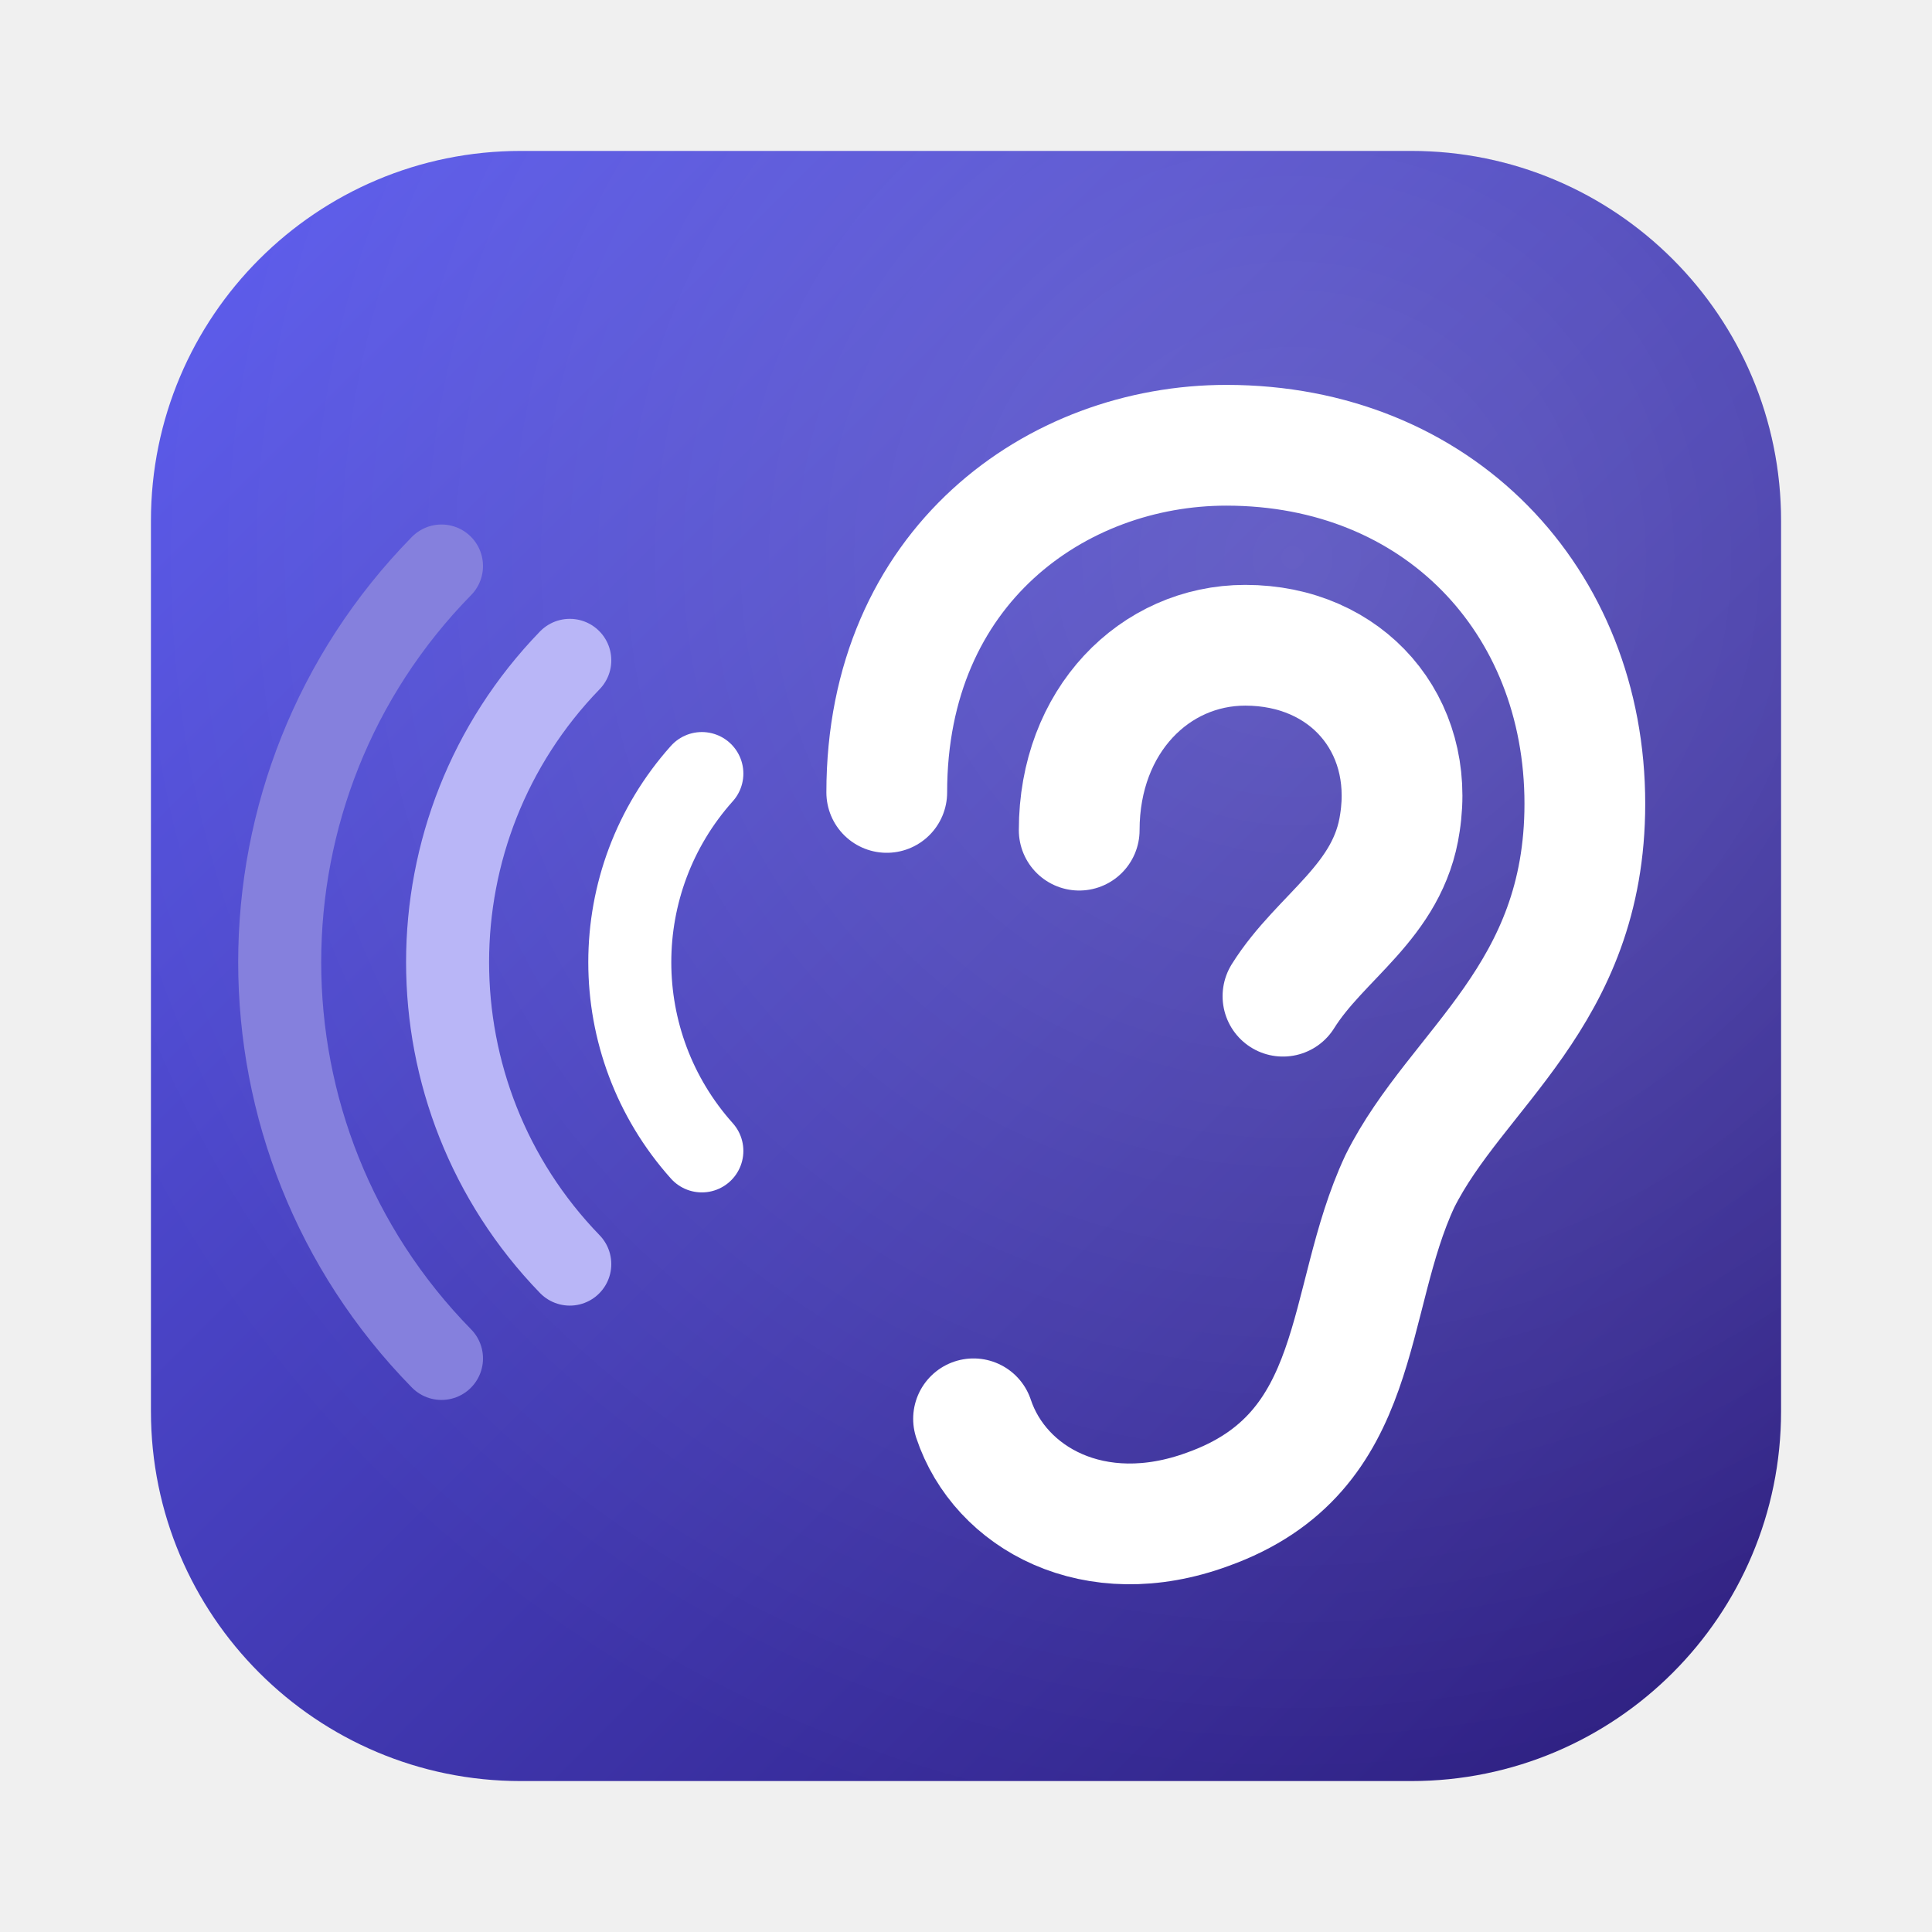
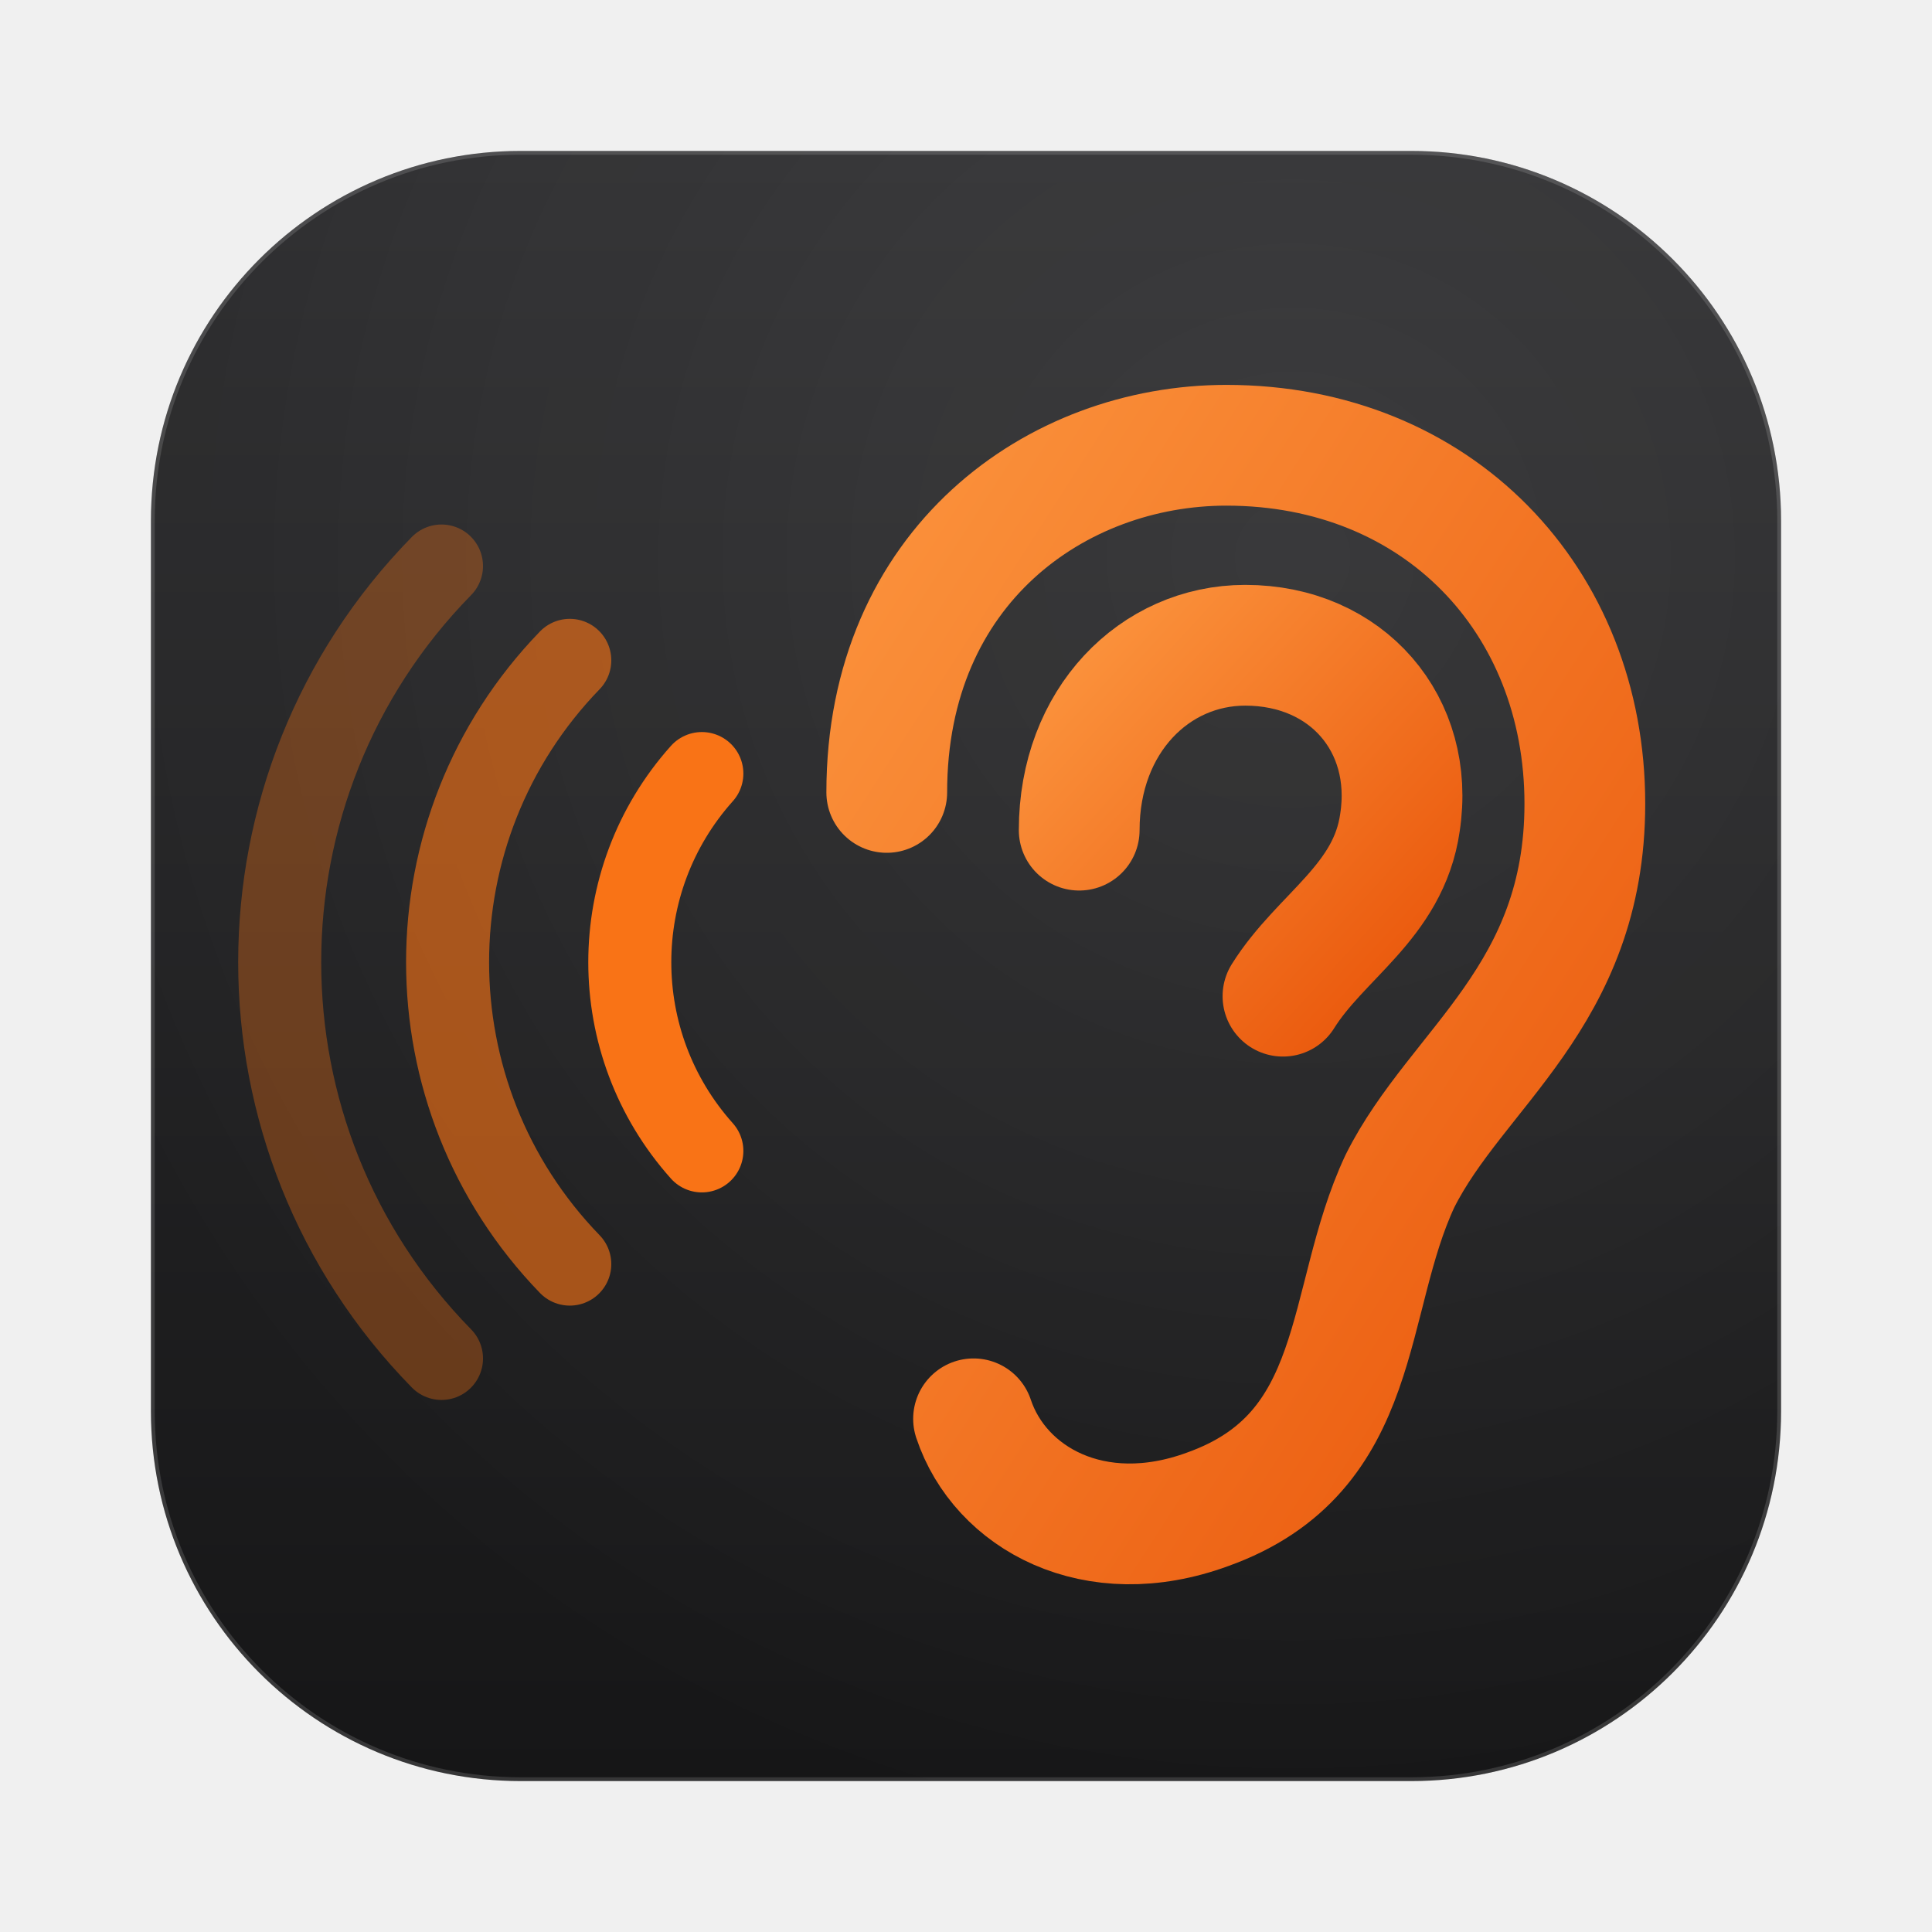
<svg xmlns="http://www.w3.org/2000/svg" viewBox="0 0 1024 1024" width="1024" height="1024">
  <defs>
-     <linearGradient id="tile" x1="0" y1="0" x2="1" y2="1">
-       <stop offset="0" stop-color="#5B5BF0" />
-       <stop offset="1" stop-color="#2A1A7A" />
+     <linearGradient id="tile" x1="0" y1="0" x2="0" y2="1">
+       <stop offset="0" stop-color="#2E2E30" />
+       <stop offset="1" stop-color="#161617" />
+     </linearGradient>
+     <linearGradient id="ear" x1="0" y1="0" x2="1" y2="1">
+       <stop offset="0" stop-color="#FB923C" />
+       <stop offset="1" stop-color="#EA580C" />
    </linearGradient>
    <radialGradient id="glow" cx="0.7" cy="0.25" r="0.8">
-       <stop offset="0" stop-color="#FFFFFF" stop-opacity="0.18" />
+       <stop offset="0" stop-color="#FFFFFF" stop-opacity="0.08" />
      <stop offset="1" stop-color="#FFFFFF" stop-opacity="0" />
    </radialGradient>
  </defs>
  <rect x="80" y="80" width="864" height="864" rx="196" fill="url(#tile)" />
  <rect x="80" y="80" width="864" height="864" rx="196" fill="url(#glow)" />
-   <g fill="none" stroke="#FFFFFF" stroke-linecap="round" stroke-width="44">
-     <path d="M 372 410 A 150 150 0 0 0 372 610" stroke="#FFFFFF" />
-     <path d="M 302 350 A 230 230 0 0 0 302 670" stroke="#B9B6F7" />
-     <path d="M 234 300 A 300 300 0 0 0 234 720" stroke="#8580DD" />
+   <rect x="81" y="81" width="862" height="862" rx="195" fill="none" stroke="#FFFFFF" stroke-opacity="0.14" stroke-width="2" />
+   <g fill="none" stroke="#F97316" stroke-linecap="round" stroke-linejoin="round" stroke-width="44">
+     <path d="M 372 410 A 150 150 0 0 0 372 610" />
  </g>
-   <g fill="none" stroke="#FFFFFF" stroke-linecap="round" stroke-linejoin="round" stroke-width="64">
+   <g fill="none" stroke="#F97316" stroke-linecap="round" stroke-linejoin="round" stroke-width="44" stroke-opacity="0.62">
+     <path d="M 302 350 A 230 230 0 0 0 302 670" />
+   </g>
+   <g fill="none" stroke="#F97316" stroke-linecap="round" stroke-linejoin="round" stroke-width="44" stroke-opacity="0.34">
+     <path d="M 234 300 A 300 300 0 0 0 234 720" />
+   </g>
+   <g fill="none" stroke="url(#ear)" stroke-linecap="round" stroke-linejoin="round" stroke-width="64">
    <path d="M 470 420 C 470 300 560 236 650 236 C 762 236 840 318 840 426 C 840 528 772 566 742 626 C 712 690 724 770 640 800 C 580 822 530 794 516 752" />
    <path d="M 572 440 C 572 382 612 342 660 342 C 714 342 750 384 742 436 C 736 478 700 496 680 528" />
  </g>
</svg>
